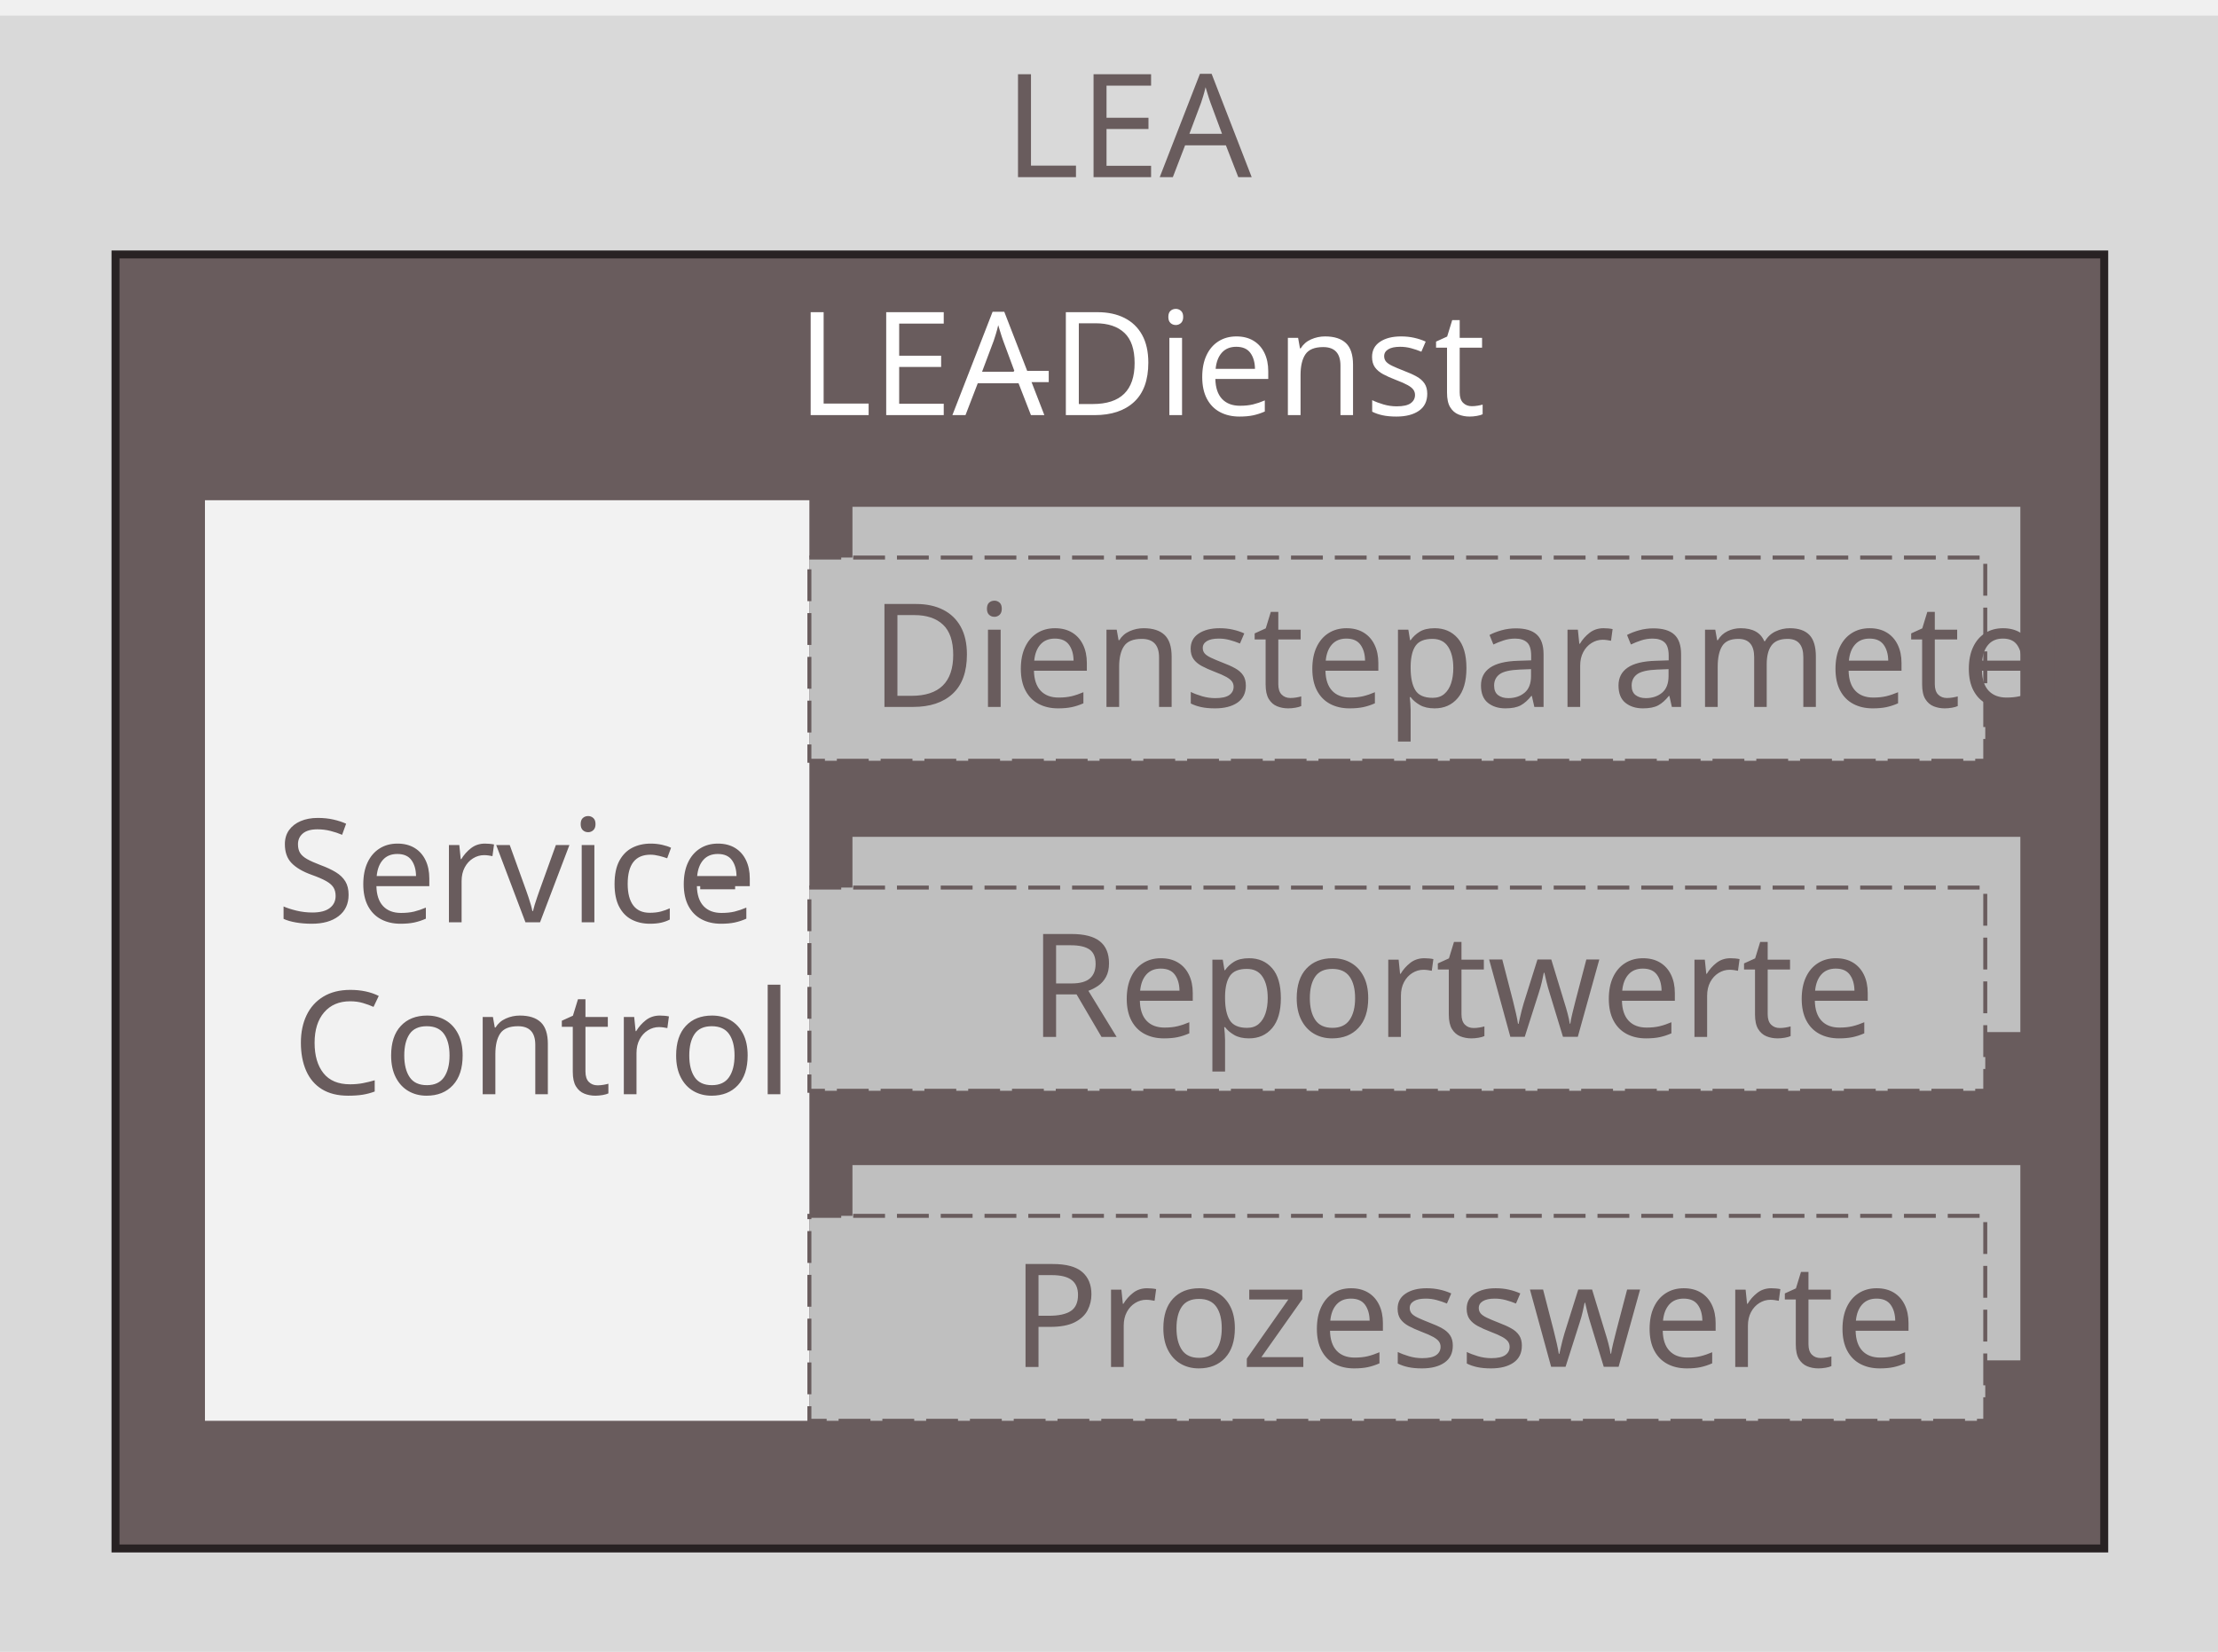
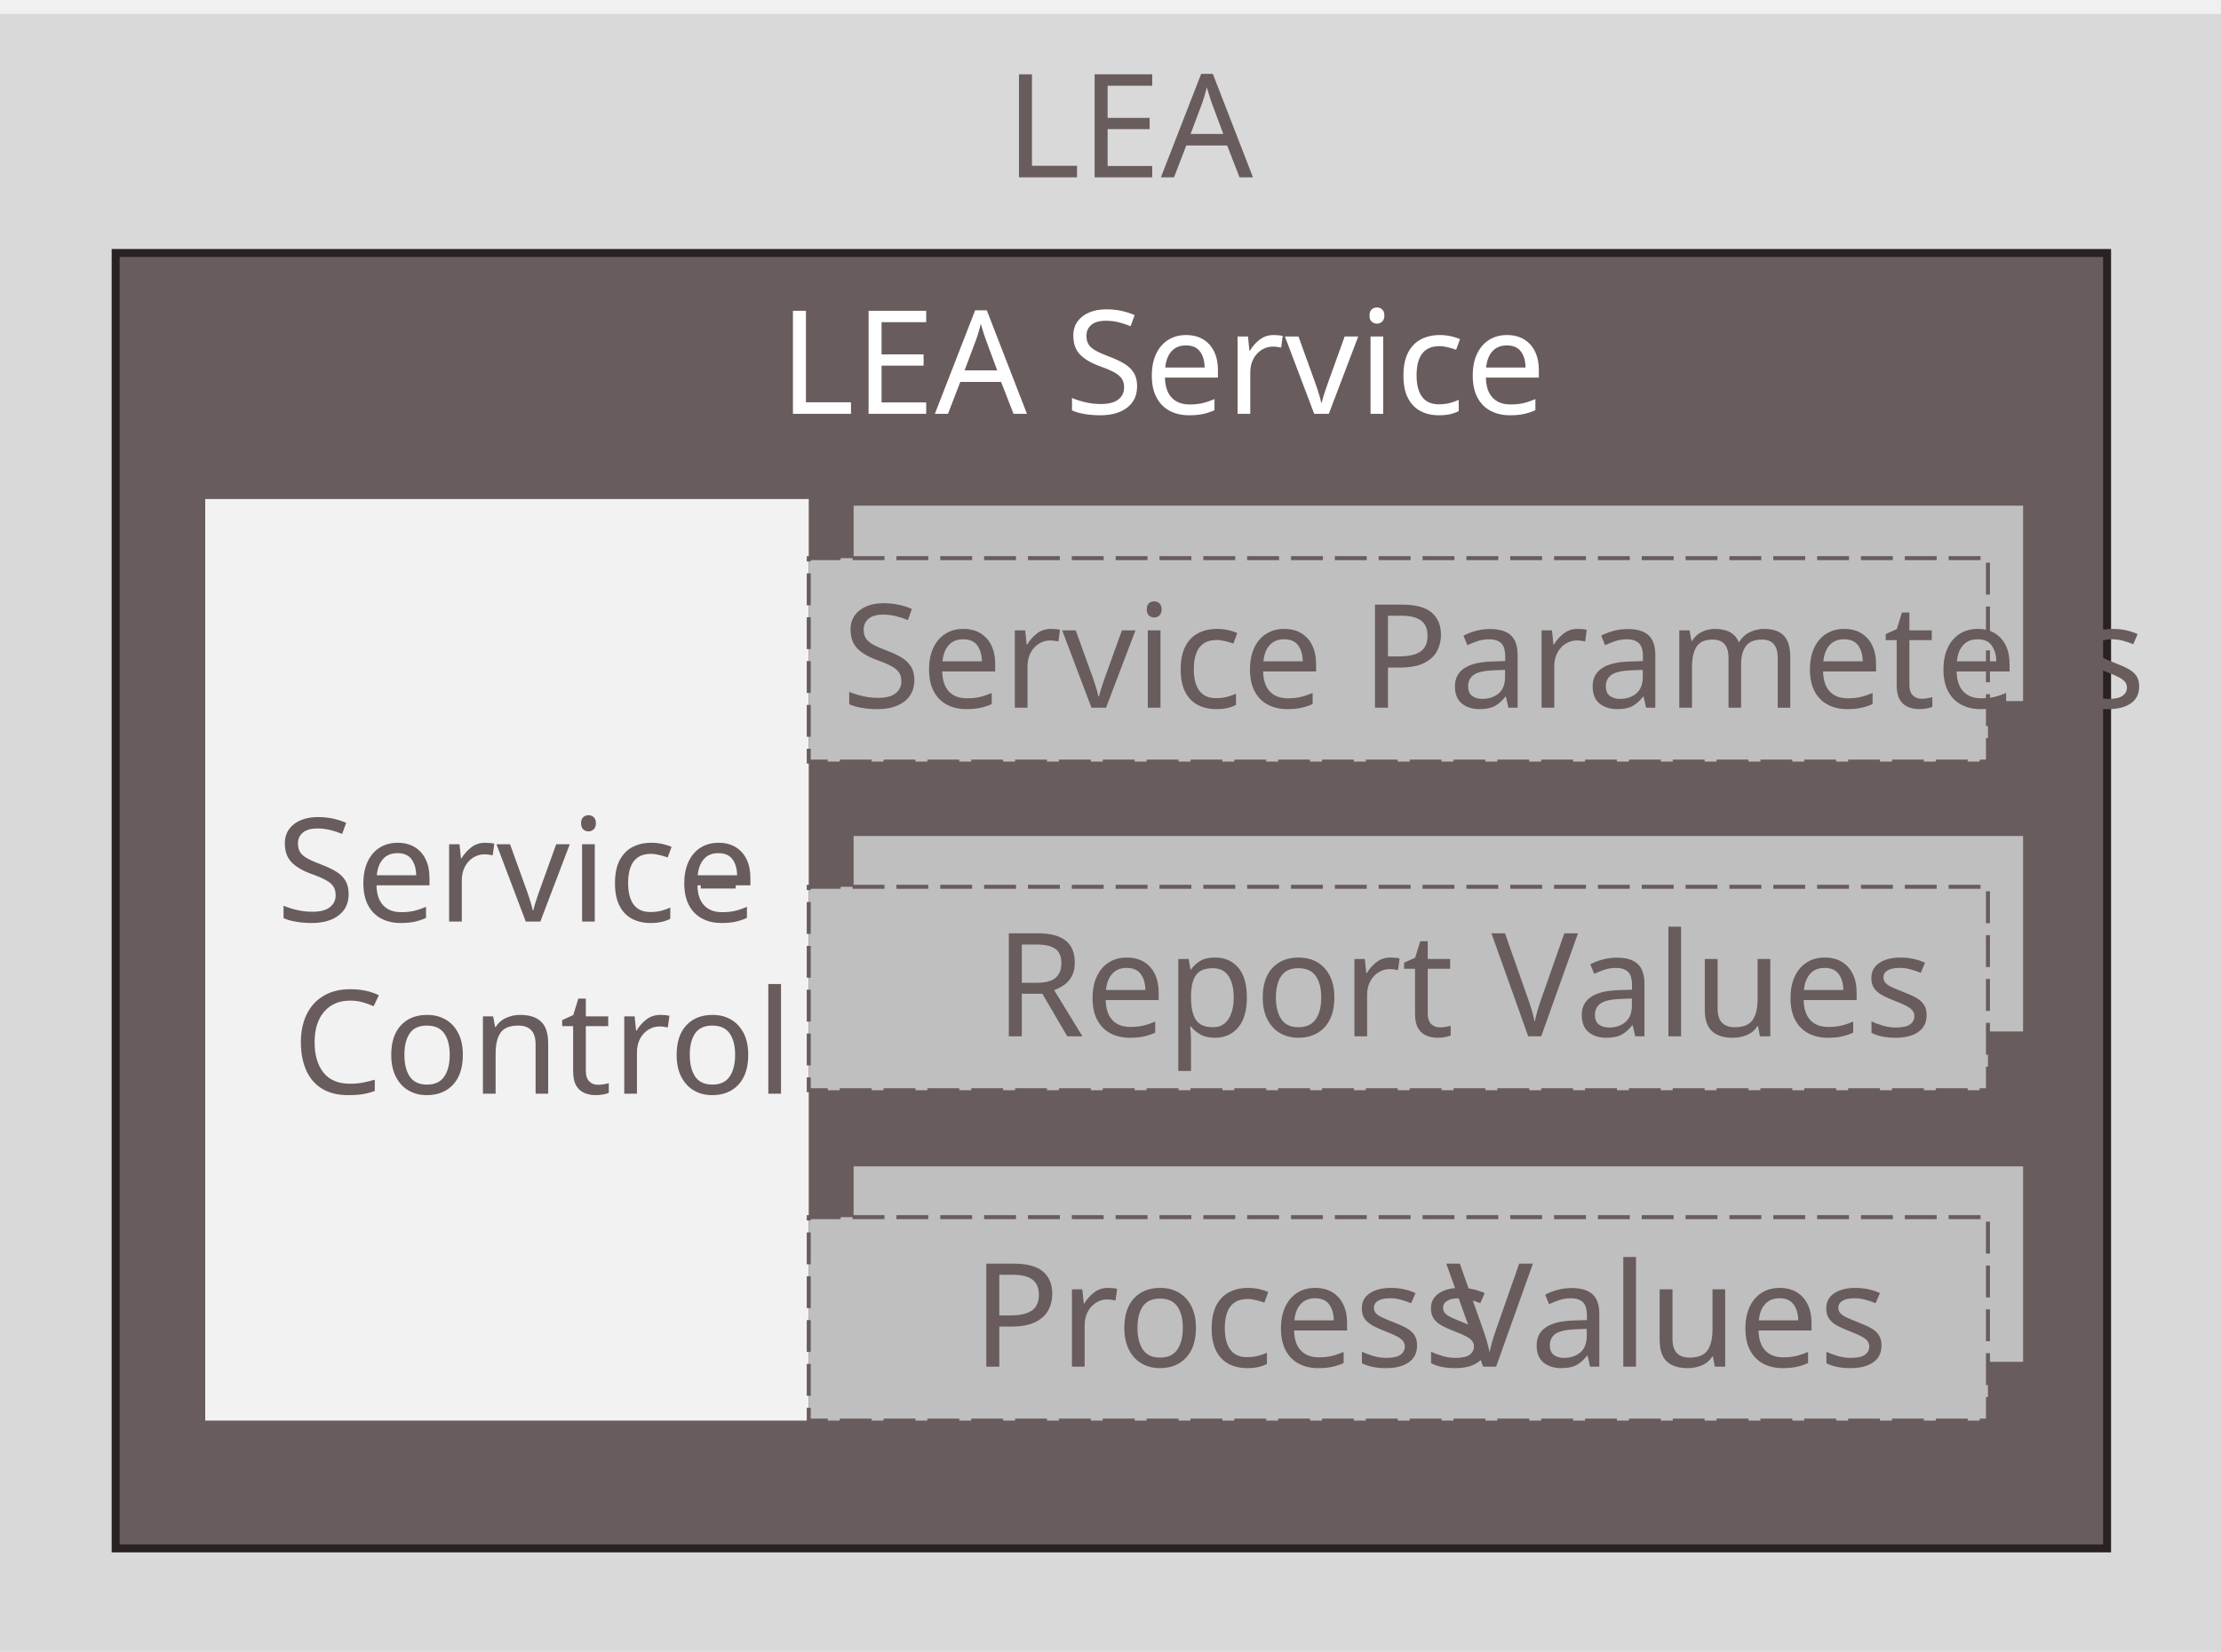
- <svg xmlns="http://www.w3.org/2000/svg" width="1277" height="951" xml:space="preserve" overflow="hidden" version="1.1" id="svg13">
-   <defs id="defs1">
-     <clipPath id="clip0">
-       <rect x="278" y="1036" width="1277" height="951" id="rect1" />
-     </clipPath>
-   </defs>
-   <g clip-path="url(#clip0)" transform="translate(-278 -1036)" id="g13">
-     <rect x="278" y="1045" width="1277" height="942" fill="#D9D9D9" id="rect2" />
-     <text fill="#695C5D" font-family="Calibri,Calibri_MSFontService,sans-serif" font-weight="400" font-size="83" transform="matrix(1 0 0 1 856.063 1138)" id="text2">LEA</text>
-     <rect x="344.5" y="1182.5" width="1145" height="745" stroke="#282223" stroke-width="4.583" stroke-miterlimit="8" fill="#695C5D" id="rect3" />
-     <text fill="#FFFFFF" font-family="Calibri,Calibri_MSFontService,sans-serif" font-weight="400" font-size="83" transform="matrix(1 0 0 1 736.688 1275)" id="text3">LEA</text>
-     <text fill="#FFFFFF" font-family="Calibri,Calibri_MSFontService,sans-serif" font-weight="400" font-size="83" transform="matrix(1 0 0 1 858.398 1275)" id="text4">-</text>
-     <text fill="#FFFFFF" font-family="Calibri,Calibri_MSFontService,sans-serif" font-weight="400" font-size="83" transform="matrix(1 0 0 1 883.607 1275)" id="text5">Dienst</text>
-     <rect x="396" y="1324" width="348" height="530" fill="#F2F2F2" id="rect5" />
-     <text fill="#695C5D" font-family="Calibri,Calibri_MSFontService,sans-serif" font-weight="400" font-size="83" transform="matrix(1 0 0 1 437.028 1567)" id="text6">Service</text>
-     <text fill="#695C5D" font-family="Calibri,Calibri_MSFontService,sans-serif" font-weight="400" font-size="83" transform="matrix(1 0 0 1 677.837 1567)" id="text7">-</text>
-     <text fill="#695C5D" font-family="Calibri,Calibri_MSFontService,sans-serif" font-weight="400" font-size="83" transform="matrix(1 0 0 1 446.172 1666)" id="text8">Control</text>
-     <rect x="766.5" y="1325.5" width="677" height="117" stroke="#695C5D" stroke-width="4.583" stroke-miterlimit="8" fill="#BFBFBF" id="rect8" />
-     <rect x="744" y="1357" width="677" height="117" stroke="#695C5D" stroke-width="2.292" stroke-miterlimit="8" stroke-dasharray="18.333 6.875" fill="#BFBFBF" id="rect9" />
-     <text fill="#695C5D" font-family="Calibri,Calibri_MSFontService,sans-serif" font-weight="400" font-size="83" transform="matrix(1 0 0 1 779.167 1443)" id="text9">Diensteparameter</text>
-     <rect x="766.5" y="1515.5" width="677" height="117" stroke="#695C5D" stroke-width="4.583" stroke-miterlimit="8" fill="#BFBFBF" id="rect10" />
-     <rect x="744" y="1547" width="677" height="117" stroke="#695C5D" stroke-width="2.292" stroke-miterlimit="8" stroke-dasharray="18.333 6.875" fill="#BFBFBF" id="rect11" />
-     <text fill="#695C5D" font-family="Calibri,Calibri_MSFontService,sans-serif" font-weight="400" font-size="83" transform="matrix(1 0 0 1 870.524 1633)" id="text11">Reportwerte</text>
-     <rect x="766.5" y="1704.5" width="677" height="117" stroke="#695C5D" stroke-width="4.583" stroke-miterlimit="8" fill="#BFBFBF" id="rect12" />
-     <rect x="744" y="1736" width="677" height="118" stroke="#695C5D" stroke-width="2.292" stroke-miterlimit="8" stroke-dasharray="18.333 6.875" fill="#BFBFBF" id="rect13" />
-     <text fill="#695C5D" font-family="Calibri,Calibri_MSFontService,sans-serif" font-weight="400" font-size="83" transform="matrix(1 0 0 1 860.395 1823)" id="text13">Prozesswerte</text>
+ <svg xmlns="http://www.w3.org/2000/svg" width="1277" height="950" xml:space="preserve" overflow="hidden">
+   <g transform="translate(-1421 -636)">
+     <rect x="1421" y="644" width="1277" height="942" fill="#D9D9D9" />
+     <text fill="#695C5D" font-family="Calibri,Calibri_MSFontService,sans-serif" font-weight="400" font-size="83" transform="matrix(1 0 0 1 1998.83 738)">LEA</text>
+     <rect x="1487.5" y="781.5" width="1145" height="745" stroke="#282223" stroke-width="4.583" stroke-miterlimit="8" fill="#695C5D" />
+     <text fill="#FFFFFF" font-family="Calibri,Calibri_MSFontService,sans-serif" font-weight="400" font-size="83" transform="matrix(1 0 0 1 1868.87 874)">LEA Service</text>
+     <rect x="1539" y="923" width="347" height="530" fill="#F2F2F2" />
+     <text fill="#695C5D" font-family="Calibri,Calibri_MSFontService,sans-serif" font-weight="400" font-size="83" transform="matrix(1 0 0 1 1579.79 1166)">Service</text>
+     <text fill="#695C5D" font-family="Calibri,Calibri_MSFontService,sans-serif" font-weight="400" font-size="83" transform="matrix(1 0 0 1 1820.6 1166)">-</text>
+     <text fill="#695C5D" font-family="Calibri,Calibri_MSFontService,sans-serif" font-weight="400" font-size="83" transform="matrix(1 0 0 1 1588.93 1265)">Control</text>
+     <rect x="1909.5" y="924.5" width="677" height="117" stroke="#695C5D" stroke-width="4.583" stroke-miterlimit="8" fill="#BFBFBF" />
+     <rect x="1886" y="957" width="678" height="117" stroke="#695C5D" stroke-width="2.292" stroke-miterlimit="8" stroke-dasharray="18.333 6.875" fill="#BFBFBF" />
+     <text fill="#695C5D" font-family="Calibri,Calibri_MSFontService,sans-serif" font-weight="400" font-size="83" transform="matrix(1 0 0 1 1905.05 1043)">Service Parameters</text>
+     <rect x="1909.5" y="1114.5" width="677" height="117" stroke="#695C5D" stroke-width="4.583" stroke-miterlimit="8" fill="#BFBFBF" />
+     <rect x="1886" y="1146" width="678" height="117" stroke="#695C5D" stroke-width="2.292" stroke-miterlimit="8" stroke-dasharray="18.333 6.875" fill="#BFBFBF" />
+     <text fill="#695C5D" font-family="Calibri,Calibri_MSFontService,sans-serif" font-weight="400" font-size="83" transform="matrix(1 0 0 1 1992.99 1232)">Report Values</text>
+     <rect x="1909.5" y="1304.5" width="677" height="117" stroke="#695C5D" stroke-width="4.583" stroke-miterlimit="8" fill="#BFBFBF" />
+     <rect x="1886" y="1336" width="678" height="117" stroke="#695C5D" stroke-width="2.292" stroke-miterlimit="8" stroke-dasharray="18.333 6.875" fill="#BFBFBF" />
+     <text fill="#695C5D" font-family="Calibri,Calibri_MSFontService,sans-serif" font-weight="400" font-size="83" transform="matrix(1 0 0 1 1980.05 1422)">Process</text>
+     <text fill="#695C5D" font-family="Calibri,Calibri_MSFontService,sans-serif" font-weight="400" font-size="83" transform="matrix(1 0 0 1 2252.57 1422)">Values</text>
  </g>
</svg>
